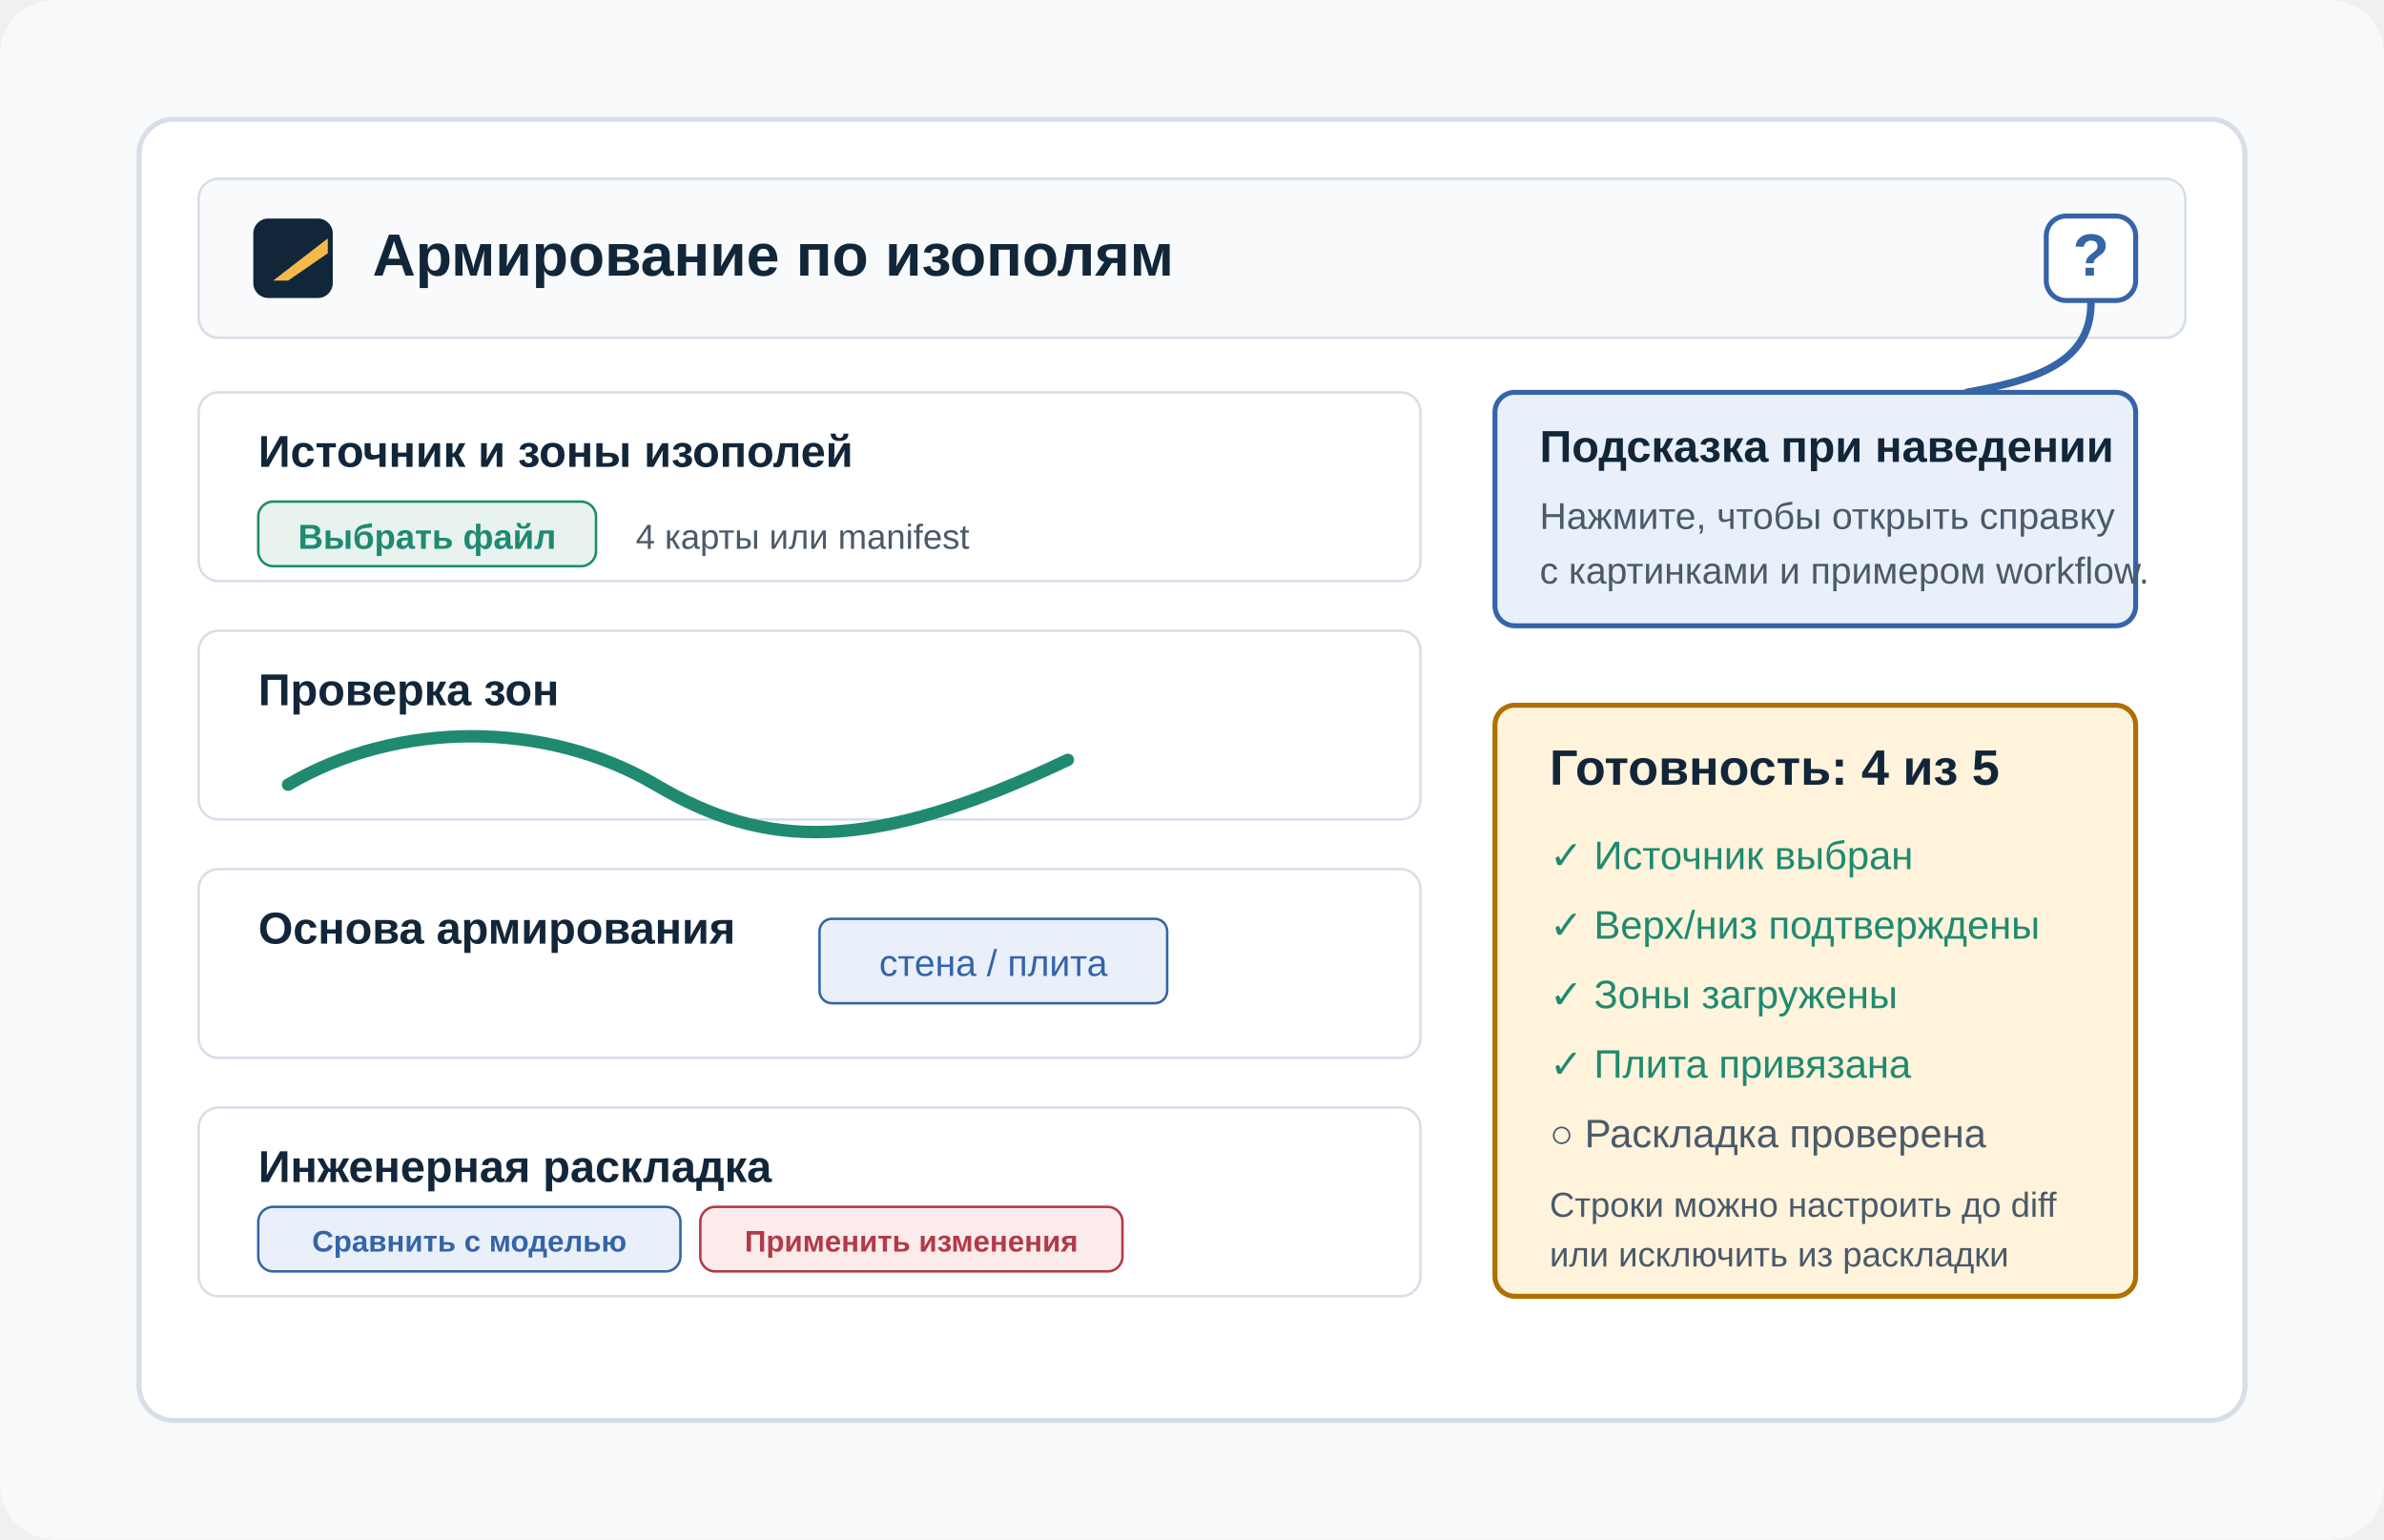
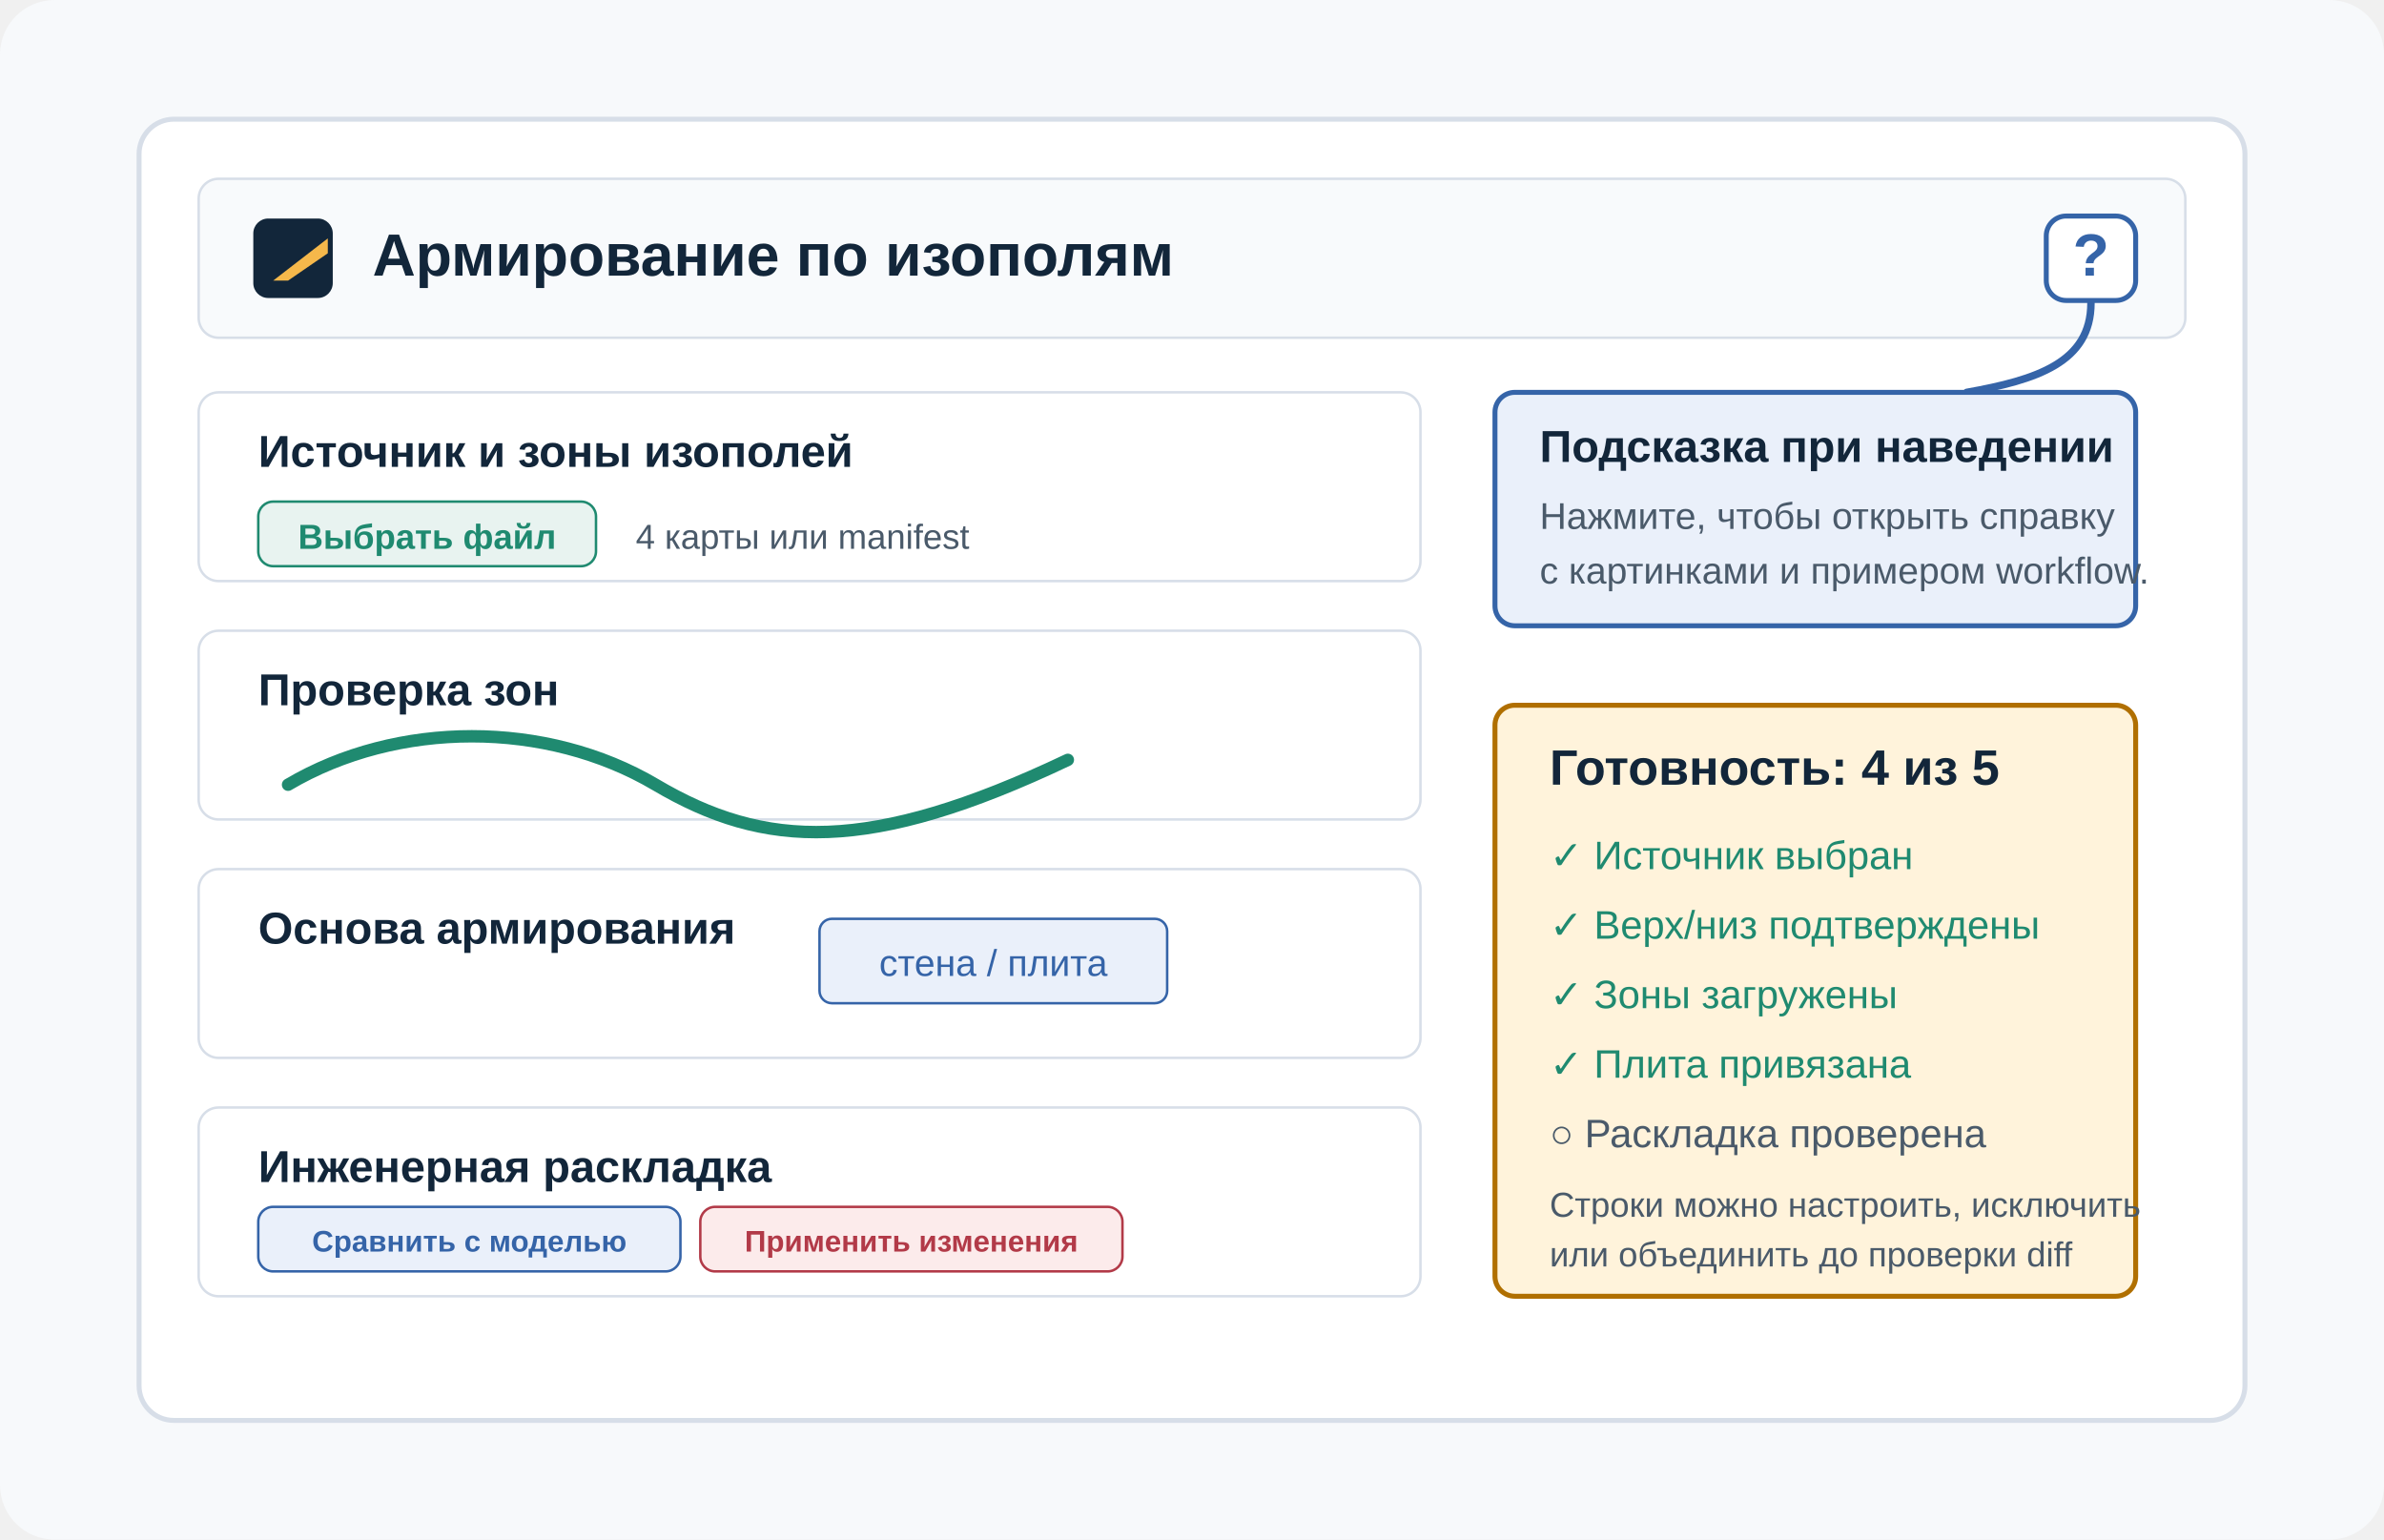
<svg xmlns="http://www.w3.org/2000/svg" width="960" height="620" viewBox="0 0 960 620" role="img" aria-labelledby="title desc">
  <rect width="960" height="620" rx="22" fill="#F7F9FB" />
  <rect x="56" y="48" width="848" height="524" rx="14" fill="#FFFFFF" stroke="#D7DEE8" stroke-width="2" />
  <g font-family="Segoe UI, Arial, sans-serif">
    <rect x="80" y="72" width="800" height="64" rx="8" fill="#F8FAFC" stroke="#D7DEE8" />
    <rect x="102" y="88" width="32" height="32" rx="6" fill="#12263A" />
    <path d="M110 113 L132 96 L132 102 L116 113 Z" fill="#F5B84B" />
    <text x="150" y="111" fill="#12263A" font-size="24" font-weight="700">Армирование по изополям</text>
    <rect x="824" y="87" width="36" height="34" rx="8" fill="#FFFFFF" stroke="#3564A8" stroke-width="2" />
    <text x="842" y="111" text-anchor="middle" fill="#3564A8" font-size="24" font-weight="700">?</text>
    <path d="M842 122 C842 146 820 153 792 158" fill="none" stroke="#3564A8" stroke-width="3" stroke-linecap="round" />
    <rect x="602" y="158" width="258" height="94" rx="8" fill="#EAF0FA" stroke="#3564A8" stroke-width="2" />
    <text x="620" y="186" fill="#12263A" font-size="18" font-weight="700">Подсказка при наведении</text>
    <text x="620" y="213" fill="#4A5A6A" font-size="15">Нажмите, чтобы открыть справку</text>
    <text x="620" y="235" fill="#4A5A6A" font-size="15">с картинками и примером workflow.</text>
    <rect x="80" y="158" width="492" height="76" rx="8" fill="#FFFFFF" stroke="#D7DEE8" />
    <text x="104" y="188" fill="#12263A" font-size="18" font-weight="700">Источник и зоны изополей</text>
    <rect x="104" y="202" width="136" height="26" rx="6" fill="#E8F3F0" stroke="#1F8A70" />
    <text x="172" y="221" text-anchor="middle" fill="#1F8A70" font-size="14" font-weight="700">Выбрать файл</text>
    <text x="256" y="221" fill="#4A5A6A" font-size="14">4 карты или manifest</text>
    <rect x="80" y="254" width="492" height="76" rx="8" fill="#FFFFFF" stroke="#D7DEE8" />
    <text x="104" y="284" fill="#12263A" font-size="18" font-weight="700">Проверка зон</text>
    <path d="M116 316 C160 290 220 290 264 316 S350 344 430 306" fill="none" stroke="#1F8A70" stroke-width="5" stroke-linecap="round" />
    <rect x="80" y="350" width="492" height="76" rx="8" fill="#FFFFFF" stroke="#D7DEE8" />
    <text x="104" y="380" fill="#12263A" font-size="18" font-weight="700">Основа армирования</text>
    <rect x="330" y="370" width="140" height="34" rx="5" fill="#EAF0FA" stroke="#3564A8" />
    <text x="400" y="393" text-anchor="middle" fill="#3564A8" font-size="15">стена / плита</text>
    <rect x="80" y="446" width="492" height="76" rx="8" fill="#FFFFFF" stroke="#D7DEE8" />
    <text x="104" y="476" fill="#12263A" font-size="18" font-weight="700">Инженерная раскладка</text>
    <rect x="104" y="486" width="170" height="26" rx="6" fill="#EAF0FA" stroke="#3564A8" />
    <text x="189" y="504" text-anchor="middle" fill="#3564A8" font-size="12" font-weight="700">Сравнить с моделью</text>
    <rect x="282" y="486" width="170" height="26" rx="6" fill="#FCEBEB" stroke="#B23A48" />
    <text x="367" y="504" text-anchor="middle" fill="#B23A48" font-size="12" font-weight="700">Применить изменения</text>
    <rect x="602" y="284" width="258" height="238" rx="8" fill="#FFF3DB" stroke="#B06F00" stroke-width="2" />
    <text x="624" y="316" fill="#12263A" font-size="20" font-weight="700">Готовность: 4 из 5</text>
    <text x="624" y="350" fill="#1F8A70" font-size="16">✓ Источник выбран</text>
    <text x="624" y="378" fill="#1F8A70" font-size="16">✓ Верх/низ подтверждены</text>
    <text x="624" y="406" fill="#1F8A70" font-size="16">✓ Зоны загружены</text>
    <text x="624" y="434" fill="#1F8A70" font-size="16">✓ Плита привязана</text>
    <text x="624" y="462" fill="#4A5A6A" font-size="16">○ Раскладка проверена</text>
-     <text x="624" y="490" fill="#4A5A6A" font-size="14">Строки можно настроить до diff</text>
-     <text x="624" y="510" fill="#4A5A6A" font-size="14">или исключить из раскладки</text>
+     <text x="624" y="490" fill="#4A5A6A" font-size="14">Строки можно настроить, исключить</text>
+     <text x="624" y="510" fill="#4A5A6A" font-size="14">или объединить до проверки diff</text>
  </g>
</svg>
